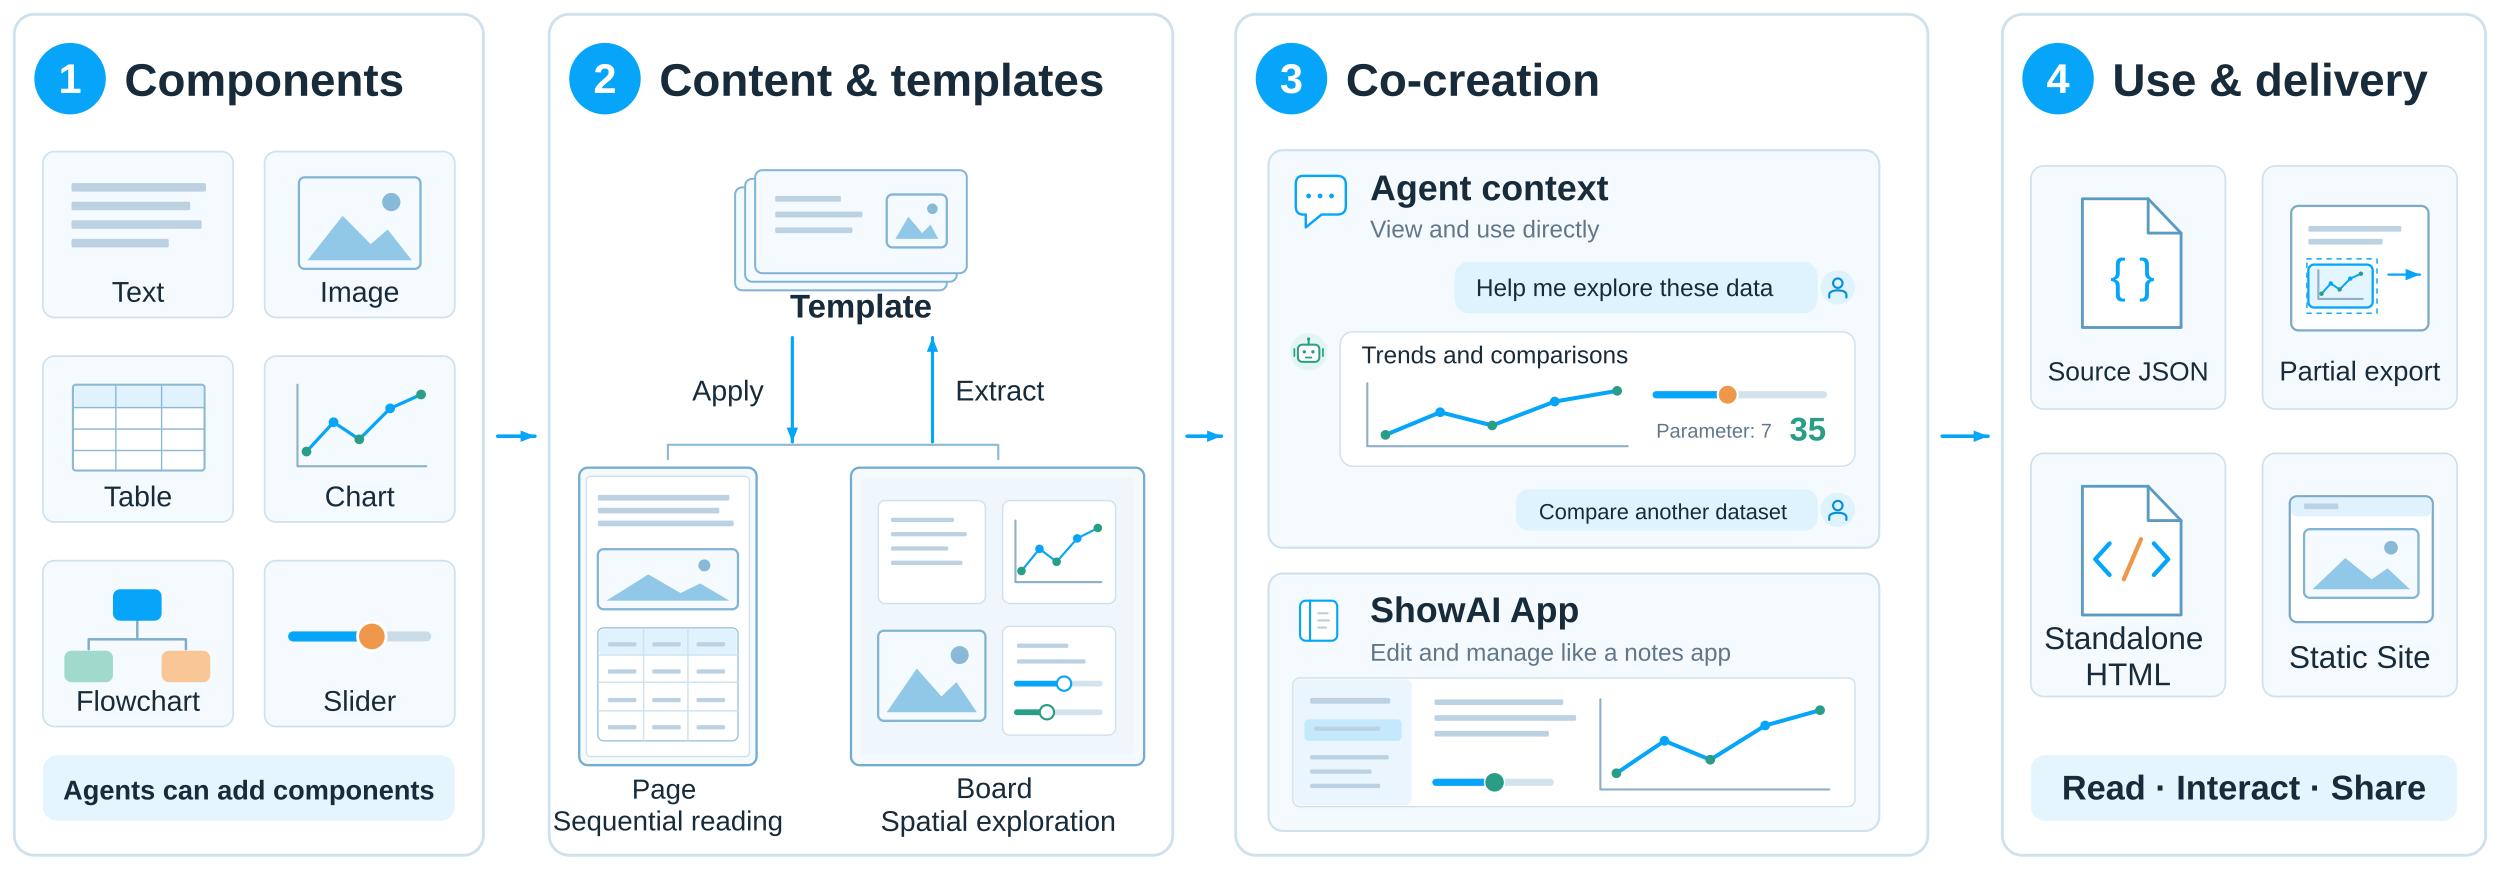
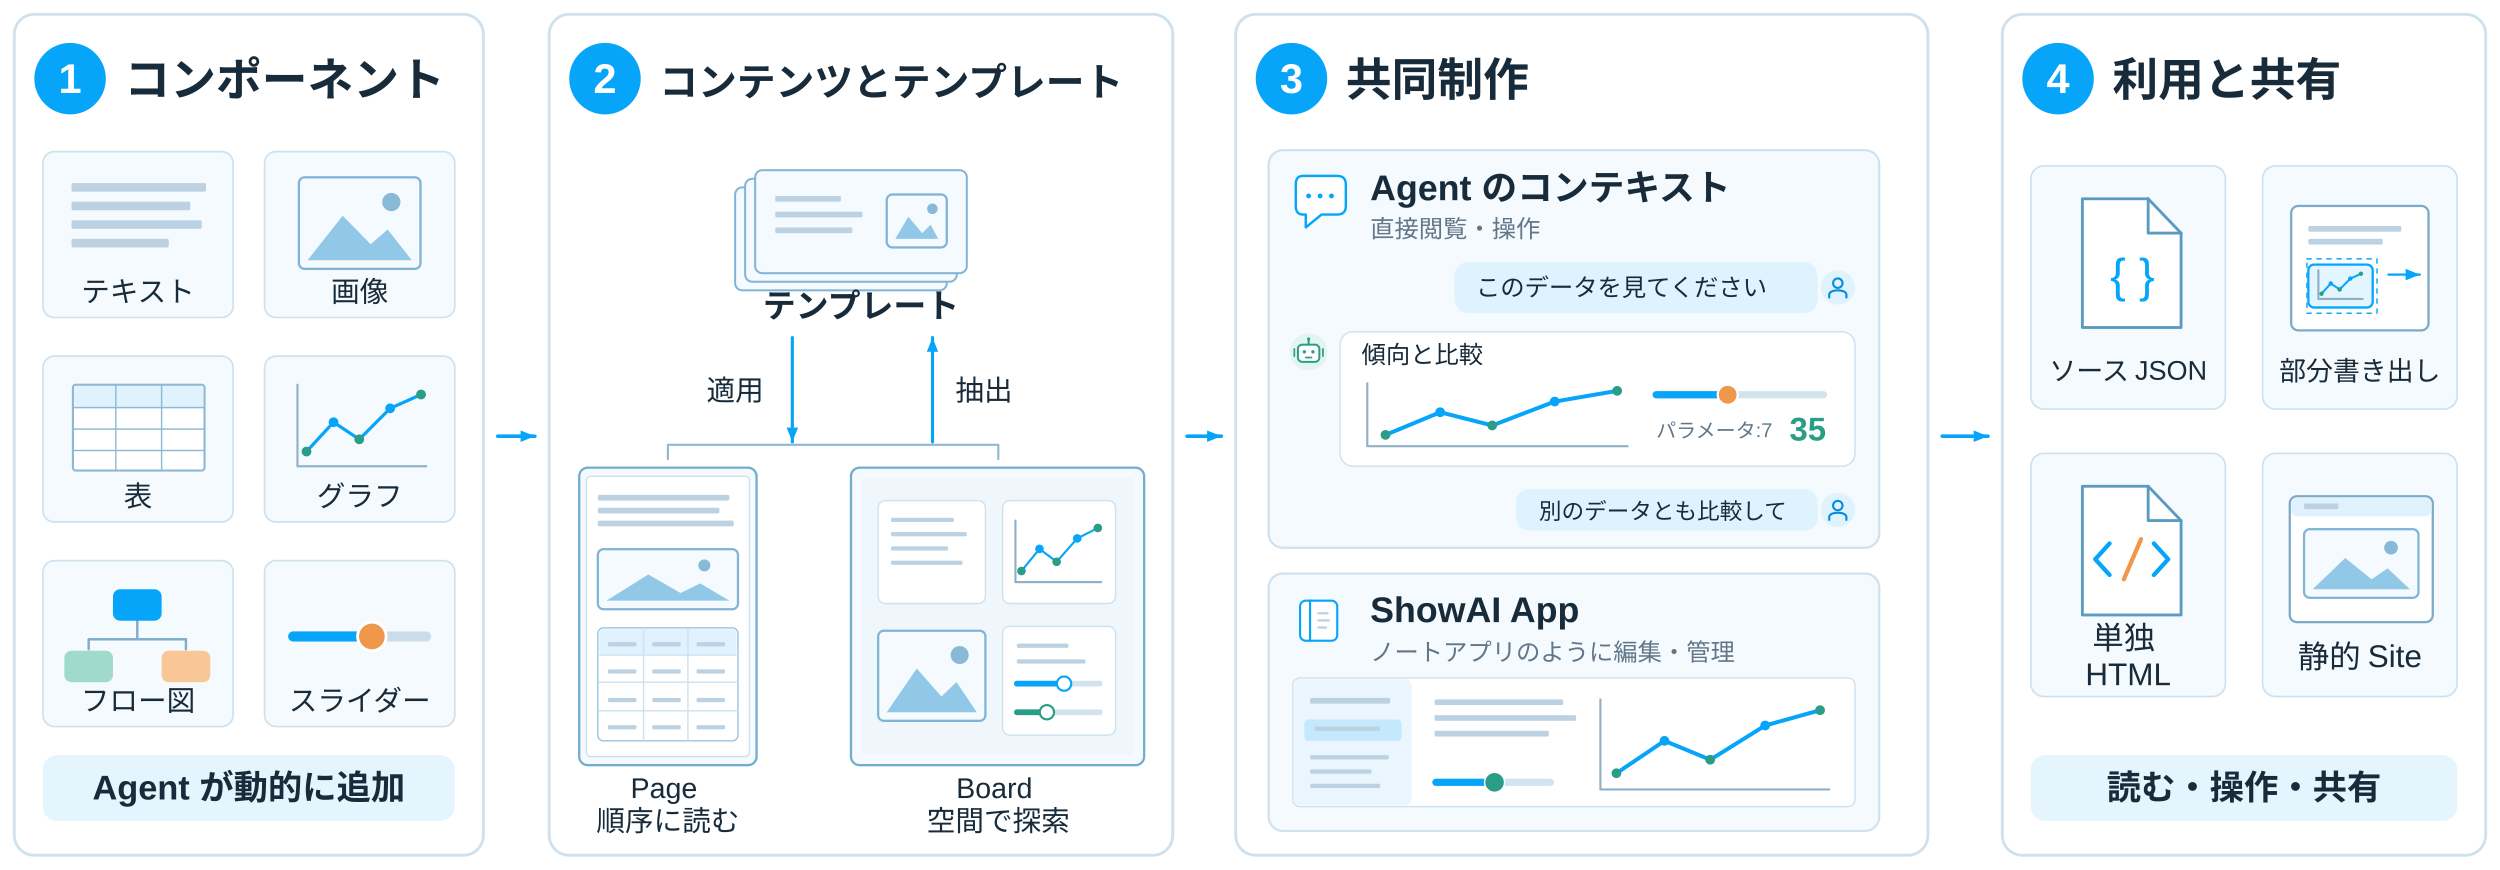
- <svg xmlns="http://www.w3.org/2000/svg" width="1748" height="608" viewBox="26 140 1748 608" role="img" aria-labelledby="title description" lang="en" xml:lang="en">
+ <svg xmlns="http://www.w3.org/2000/svg" width="1748" height="608" viewBox="26 140 1748 608" role="img" aria-labelledby="title description" lang="ja" xml:lang="ja">
  <defs>
    <marker id="arrow" viewBox="0 0 10 10" refX="10" refY="5" markerWidth="10" markerHeight="10" markerUnits="userSpaceOnUse" orient="auto-start-reverse">
      <path d="M0,1 L10,5 L0,9 Z" fill="#06A5FA" />
    </marker>
  </defs>
-   <g font-family="Arial, sans-serif">
+   <g font-family="Arial, Hiragino Sans, Noto Sans CJK JP, Yu Gothic, sans-serif">
    <rect x="0" y="0" width="1800" height="820" rx="0" fill="#FFFFFF" stroke="none" stroke-width="1.6" />
    <g id="expression-units">
      <rect x="36" y="150" width="328" height="588" rx="14" fill="white" stroke="#CFE1ED" stroke-width="2" />
      <circle cx="75" cy="195" r="25" fill="#06A5FA" stroke="none" stroke-width="2" />
      <text x="75" y="205" font-size="29" font-weight="650" fill="white" text-anchor="middle">1</text>
-       <text x="113" y="207" font-size="32" font-weight="650" fill="#172B3A" text-anchor="start" data-label="组件">Components</text>
+       <text x="113" y="207" font-size="32" font-weight="650" fill="#172B3A" text-anchor="start" data-label="组件">コンポーネント</text>
      <g id="unit-1">
        <rect x="56" y="246" width="133" height="116" rx="8" fill="#F5FAFE" stroke="#CFE1ED" stroke-width="1.2" />
        <rect x="76" y="268" width="94" height="6" rx="1" fill="#BCD2E2" stroke="none" stroke-width="1.6" />
        <rect x="76" y="281" width="83" height="6" rx="1" fill="#BCD2E2" stroke="none" stroke-width="1.6" />
        <rect x="76" y="294" width="91" height="6" rx="1" fill="#BCD2E2" stroke="none" stroke-width="1.6" />
        <rect x="76" y="307" width="68" height="6" rx="1" fill="#BCD2E2" stroke="none" stroke-width="1.6" />
-         <text x="122.5" y="351" font-size="20" font-weight="500" fill="#172B3A" text-anchor="middle" data-label="文本">Text</text>
+         <text x="122.5" y="351" font-size="20" font-weight="500" fill="#172B3A" text-anchor="middle" data-label="文本">テキスト</text>
      </g>
      <g id="unit-2">
        <rect x="211" y="246" width="133" height="116" rx="8" fill="#F5FAFE" stroke="#CFE1ED" stroke-width="1.2" />
        <rect x="235" y="264" width="85" height="64" rx="4" fill="#F5FAFE" stroke="#81B4D5" stroke-width="1.6" />
        <circle cx="299.6" cy="281.28" r="6.4" fill="#88BAD7" stroke="none" stroke-width="2" />
        <polygon points="241,322 265.6,290.88 285.15,310.72 297.05,300.48 314,322" fill="#91C7E7" />
-         <text x="277.5" y="351" font-size="20" font-weight="500" fill="#172B3A" text-anchor="middle" data-label="图片">Image</text>
+         <text x="277.5" y="351" font-size="20" font-weight="500" fill="#172B3A" text-anchor="middle" data-label="图片">画像</text>
      </g>
      <g id="unit-3">
        <rect x="56" y="389" width="133" height="116" rx="8" fill="#F5FAFE" stroke="#CFE1ED" stroke-width="1.2" />
        <rect x="77" y="409" width="92" height="60" rx="2" fill="white" stroke="#8EB9D5" stroke-width="1.5" />
        <rect x="78" y="410" width="90" height="15" rx="0" fill="#DFF2FD" stroke="none" stroke-width="1.6" />
        <path d="M107,409 V469" fill="none" stroke="#8EB9D5" stroke-width="1" stroke-linecap="round" stroke-linejoin="round" />
        <path d="M139,409 V469" fill="none" stroke="#8EB9D5" stroke-width="1" stroke-linecap="round" stroke-linejoin="round" />
        <path d="M77,425 H169" fill="none" stroke="#8EB9D5" stroke-width="1" stroke-linecap="round" stroke-linejoin="round" />
        <path d="M77,440 H169" fill="none" stroke="#8EB9D5" stroke-width="1" stroke-linecap="round" stroke-linejoin="round" />
        <path d="M77,455 H169" fill="none" stroke="#8EB9D5" stroke-width="1" stroke-linecap="round" stroke-linejoin="round" />
-         <text x="122.5" y="494" font-size="20" font-weight="500" fill="#172B3A" text-anchor="middle" data-label="表格">Table</text>
+         <text x="122.5" y="494" font-size="20" font-weight="500" fill="#172B3A" text-anchor="middle" data-label="表格">表</text>
      </g>
      <g id="unit-4">
        <rect x="211" y="389" width="133" height="116" rx="8" fill="#F5FAFE" stroke="#CFE1ED" stroke-width="1.2" />
        <path d="M234,409 V466 H324" fill="none" stroke="#90B0C7" stroke-width="1.5" stroke-linecap="round" stroke-linejoin="round" />
        <path d="M240.3,455.74 L259.2,435.22 L277.2,447.19 L298.8,425.53 L320.4,415.84" fill="none" stroke="#06A5FA" stroke-width="2.25" stroke-linecap="round" stroke-linejoin="round" />
        <circle cx="240.3" cy="455.74" r="3.4" fill="#299D85" stroke="none" stroke-width="2" />
        <circle cx="259.2" cy="435.22" r="3.4" fill="#06A5FA" stroke="none" stroke-width="2" />
        <circle cx="277.2" cy="447.19" r="3.4" fill="#299D85" stroke="none" stroke-width="2" />
        <circle cx="298.8" cy="425.53" r="3.4" fill="#06A5FA" stroke="none" stroke-width="2" />
        <circle cx="320.4" cy="415.84" r="3.4" fill="#299D85" stroke="none" stroke-width="2" />
-         <text x="277.5" y="494" font-size="20" font-weight="500" fill="#172B3A" text-anchor="middle" data-label="图表">Chart</text>
+         <text x="277.5" y="494" font-size="20" font-weight="500" fill="#172B3A" text-anchor="middle" data-label="图表">グラフ</text>
      </g>
      <g id="unit-5">
        <rect x="56" y="532" width="133" height="116" rx="8" fill="#F5FAFE" stroke="#CFE1ED" stroke-width="1.2" />
        <path d="M122,573 V587 M88,594 V587 H156 V594" fill="none" stroke="#80ADC9" stroke-width="1.7" stroke-linecap="round" stroke-linejoin="round" />
        <rect x="105" y="552" width="34" height="22" rx="5" fill="#06A5FA" stroke="none" stroke-width="1.6" />
        <rect x="71" y="595" width="34" height="22" rx="5" fill="#9FDACD" stroke="none" stroke-width="1.6" />
        <rect x="139" y="595" width="34" height="22" rx="5" fill="#F8C795" stroke="none" stroke-width="1.6" />
-         <text x="122.5" y="637" font-size="20" font-weight="500" fill="#172B3A" text-anchor="middle" data-label="流程图">Flowchart</text>
+         <text x="122.5" y="637" font-size="20" font-weight="500" fill="#172B3A" text-anchor="middle" data-label="流程图">フロー図</text>
      </g>
      <g id="unit-6">
        <rect x="211" y="532" width="133" height="116" rx="8" fill="#F5FAFE" stroke="#CFE1ED" stroke-width="1.2" />
        <path d="M231,585 H324" fill="none" stroke="#CADCE8" stroke-width="7" stroke-linecap="round" stroke-linejoin="round" />
        <path d="M231,585 H286" fill="none" stroke="#06A5FA" stroke-width="7" stroke-linecap="round" stroke-linejoin="round" />
        <circle cx="286" cy="585" r="10" fill="#EF984C" stroke="white" stroke-width="2" />
-         <text x="277.5" y="637" font-size="20" font-weight="500" fill="#172B3A" text-anchor="middle" data-label="滑块">Slider</text>
+         <text x="277.5" y="637" font-size="20" font-weight="500" fill="#172B3A" text-anchor="middle" data-label="滑块">スライダー</text>
      </g>
      <rect x="56" y="668" width="288" height="46" rx="10" fill="#E5F5FE" stroke="none" stroke-width="1.6" />
-       <text x="200" y="699" font-size="19.0" font-weight="600" fill="#172B3A" text-anchor="middle" data-label="Agent 可动态添加">Agents can add components</text>
+       <text x="200" y="699" font-size="24" font-weight="600" fill="#172B3A" text-anchor="middle" data-label="Agent 可动态添加">Agent が動的に追加</text>
    </g>
    <g id="content-organization">
      <rect x="410" y="150" width="436" height="588" rx="14" fill="white" stroke="#CFE1ED" stroke-width="2" />
      <circle cx="449" cy="195" r="25" fill="#06A5FA" stroke="none" stroke-width="2" />
      <text x="449" y="205" font-size="29" font-weight="650" fill="white" text-anchor="middle">2</text>
-       <text x="487" y="207" font-size="32" font-weight="650" fill="#172B3A" text-anchor="start" data-label="内容（模板）">Content &amp; templates</text>
+       <text x="487" y="207" font-size="27.1" font-weight="650" fill="#172B3A" text-anchor="start" data-label="内容（模板）">コンテンツとテンプレート</text>
      <g id="reusable-template" transform="translate(0 12)">
        <rect x="540" y="259" width="148" height="72" rx="5" fill="#F5FAFE" stroke="#81B4D5" stroke-width="1.4" />
        <rect x="547" y="253" width="148" height="72" rx="5" fill="#F5FAFE" stroke="#81B4D5" stroke-width="1.4" />
        <rect x="554" y="247" width="148" height="72" rx="5" fill="#F5FAFE" stroke="#81B4D5" stroke-width="1.4" />
        <rect x="568" y="265" width="46" height="4" rx="1" fill="#BCD2E2" stroke="none" stroke-width="1.6" />
        <rect x="568" y="276" width="61" height="4" rx="1" fill="#BCD2E2" stroke="none" stroke-width="1.6" />
        <rect x="568" y="287" width="54" height="4" rx="1" fill="#BCD2E2" stroke="none" stroke-width="1.6" />
        <rect x="646" y="264" width="42" height="37" rx="4" fill="#F5FAFE" stroke="#81B4D5" stroke-width="1.6" />
        <circle cx="677.92" cy="273.99" r="3.7" fill="#88BAD7" stroke="none" stroke-width="2" />
        <polygon points="652,295 661.12,279.54 670.78,291.01 676.66,285.09 682,295" fill="#91C7E7" />
-         <text x="628" y="350" font-size="23" font-weight="600" fill="#172B3A" text-anchor="middle" data-label="模板">Template</text>
+         <text x="628" y="350" font-size="23" font-weight="600" fill="#172B3A" text-anchor="middle" data-label="模板">テンプレート</text>
        <path d="M493,449 V439 H724 V449" fill="none" stroke="#8EB9D5" stroke-width="1.5" stroke-linecap="round" stroke-linejoin="round" />
        <path d="M580,364 V437" fill="none" stroke="#06A5FA" stroke-width="2.2" stroke-linecap="round" stroke-linejoin="round" marker-end="url(#arrow)" />
        <path d="M678,437 V364" fill="none" stroke="#06A5FA" stroke-width="2.2" stroke-linecap="round" stroke-linejoin="round" marker-end="url(#arrow)" />
-         <text x="560" y="408" font-size="20" font-weight="500" fill="#172B3A" text-anchor="end" data-label="应用">Apply</text>
-         <text x="694" y="408" font-size="20" font-weight="500" fill="#172B3A" text-anchor="start" data-label="提炼">Extract</text>
+         <text x="560" y="408" font-size="20" font-weight="500" fill="#172B3A" text-anchor="end" data-label="应用">適用</text>
+         <text x="694" y="408" font-size="20" font-weight="500" fill="#172B3A" text-anchor="start" data-label="提炼">抽出</text>
      </g>
      <g id="page-container" transform="translate(0 30)">
        <rect x="431" y="437" width="124" height="208" rx="6" fill="#F5FAFE" stroke="#72ACD0" stroke-width="1.6" />
        <rect x="436" y="443" width="114" height="196" rx="3" fill="white" stroke="#CFE1ED" stroke-width="1" />
        <rect x="444" y="456" width="92" height="4" rx="1" fill="#BCD2E2" stroke="none" stroke-width="1.6" />
        <rect x="444" y="465" width="85" height="4" rx="1" fill="#BCD2E2" stroke="none" stroke-width="1.6" />
        <rect x="444" y="474" width="95" height="4" rx="1" fill="#BCD2E2" stroke="none" stroke-width="1.6" />
        <rect x="444" y="494" width="98" height="42" rx="4" fill="#F5FAFE" stroke="#81B4D5" stroke-width="1.6" />
        <circle cx="518.48" cy="505.34" r="4.2" fill="#88BAD7" stroke="none" stroke-width="2" />
        <polygon points="450,530 479.28,511.64 501.82,524.66 515.54,517.94 536,530" fill="#91C7E7" />
-         <text x="493" y="680" font-size="19.3" font-weight="500" fill="#172B3A" text-anchor="middle" data-label="Page · 顺序阅读">
-           <tspan x="493" y="668.42">Page</tspan>
-           <tspan x="493" y="690.62">Sequential reading</tspan>
+         <text x="493" y="680" font-size="20" font-weight="500" fill="#172B3A" text-anchor="middle" data-label="Page · 顺序阅读">
+           <tspan x="493" y="668.0">Page</tspan>
+           <tspan x="493" y="691.0">順序に読む</tspan>
        </text>
        <rect x="444" y="549" width="98" height="79" rx="4" fill="#FFFFFF" stroke="#9CC5DF" stroke-width="1" />
        <rect x="445" y="550" width="96" height="18" rx="3" fill="#DFF2FD" />
        <line x1="444" y1="568" x2="542" y2="568" stroke="#CFE1ED" stroke-width="1" />
        <line x1="444" y1="587" x2="542" y2="587" stroke="#CFE1ED" stroke-width="1" />
        <line x1="444" y1="607" x2="542" y2="607" stroke="#CFE1ED" stroke-width="1" />
        <line x1="476" y1="549" x2="476" y2="628" stroke="#CFE1ED" stroke-width="1" />
        <line x1="507" y1="549" x2="507" y2="628" stroke="#CFE1ED" stroke-width="1" />
        <rect x="451" y="559" width="20" height="3" rx="1" fill="#BCD2E2" />
        <rect x="451" y="578" width="20" height="3" rx="1" fill="#BCD2E2" />
        <rect x="451" y="598" width="20" height="3" rx="1" fill="#BCD2E2" />
        <rect x="451" y="617" width="20" height="3" rx="1" fill="#BCD2E2" />
        <rect x="482" y="559" width="20" height="3" rx="1" fill="#BCD2E2" />
        <rect x="482" y="578" width="20" height="3" rx="1" fill="#BCD2E2" />
        <rect x="482" y="598" width="20" height="3" rx="1" fill="#BCD2E2" />
        <rect x="482" y="617" width="20" height="3" rx="1" fill="#BCD2E2" />
        <rect x="513" y="559" width="20" height="3" rx="1" fill="#BCD2E2" />
        <rect x="513" y="578" width="20" height="3" rx="1" fill="#BCD2E2" />
        <rect x="513" y="598" width="20" height="3" rx="1" fill="#BCD2E2" />
        <rect x="513" y="617" width="20" height="3" rx="1" fill="#BCD2E2" />
      </g>
      <g id="board-container" transform="translate(0 30)">
        <rect x="621" y="437" width="205" height="208" rx="6" fill="#F5FAFE" stroke="#72ACD0" stroke-width="1.6" />
        <rect x="628" y="444" width="191" height="194" rx="3" fill="#F0F7FC" stroke="none" stroke-width="1.6" />
        <rect x="640" y="460" width="75" height="72" rx="5" fill="white" stroke="#CFE1ED" stroke-width="1" />
        <rect x="649" y="472" width="44" height="3" rx="1" fill="#BCD2E2" stroke="none" stroke-width="1.6" />
        <rect x="649" y="482" width="53" height="3" rx="1" fill="#BCD2E2" stroke="none" stroke-width="1.6" />
        <rect x="649" y="492" width="40" height="3" rx="1" fill="#BCD2E2" stroke="none" stroke-width="1.6" />
        <rect x="649" y="502" width="50" height="3" rx="1" fill="#BCD2E2" stroke="none" stroke-width="1.6" />
        <rect x="727" y="460" width="79" height="72" rx="5" fill="white" stroke="#CFE1ED" stroke-width="1" />
        <path d="M736,474 V517 H796" fill="none" stroke="#90B0C7" stroke-width="1.5" stroke-linecap="round" stroke-linejoin="round" />
        <path d="M740.2,509.26 L752.8,493.78 L764.8,502.81 L779.2,486.47 L793.6,479.16" fill="none" stroke="#06A5FA" stroke-width="1.5" stroke-linecap="round" stroke-linejoin="round" />
        <circle cx="740.2" cy="509.26" r="3.0" fill="#299D85" stroke="none" stroke-width="2" />
        <circle cx="752.8" cy="493.78" r="3.0" fill="#06A5FA" stroke="none" stroke-width="2" />
        <circle cx="764.8" cy="502.81" r="3.0" fill="#299D85" stroke="none" stroke-width="2" />
        <circle cx="779.2" cy="486.47" r="3.0" fill="#06A5FA" stroke="none" stroke-width="2" />
        <circle cx="793.6" cy="479.16" r="3.0" fill="#299D85" stroke="none" stroke-width="2" />
        <rect x="640" y="551" width="75" height="63" rx="4" fill="#F5FAFE" stroke="#81B4D5" stroke-width="1.6" />
        <circle cx="697.0" cy="568.01" r="6.3" fill="#88BAD7" stroke="none" stroke-width="2" />
        <polygon points="646,608 667.0,577.46 684.25,596.99 694.75,586.91 709,608" fill="#91C7E7" />
        <text x="724" y="680" font-size="20" font-weight="500" fill="#172B3A" text-anchor="middle" data-label="Board · 空间探索">
          <tspan x="724" y="668.0">Board</tspan>
-           <tspan x="724" y="691.0">Spatial exploration</tspan>
+           <tspan x="724" y="691.0">空間で探索</tspan>
        </text>
        <rect x="727" y="548" width="79" height="76" rx="5" fill="#FFFFFF" stroke="#CFE1ED" stroke-width="1" />
        <rect x="737" y="560" width="36" height="3" rx="1" fill="#BCD2E2" />
        <rect x="737" y="571" width="48" height="3" rx="1" fill="#BCD2E2" />
        <line x1="737" y1="588" x2="795" y2="588" stroke="#D2E3EE" stroke-width="4" stroke-linecap="round" />
        <line x1="737" y1="588" x2="770" y2="588" stroke="#06A5FA" stroke-width="4" stroke-linecap="round" />
        <circle cx="770" cy="588" r="5" fill="#FFFFFF" stroke="#06A5FA" stroke-width="1.5" />
        <line x1="737" y1="608" x2="795" y2="608" stroke="#D2E3EE" stroke-width="4" stroke-linecap="round" />
        <line x1="737" y1="608" x2="758" y2="608" stroke="#299D85" stroke-width="4" stroke-linecap="round" />
        <circle cx="758" cy="608" r="5" fill="#FFFFFF" stroke="#299D85" stroke-width="1.5" />
      </g>
    </g>
    <g id="co-creation">
      <rect x="890" y="150" width="484" height="588" rx="14" fill="white" stroke="#CFE1ED" stroke-width="2" />
      <circle cx="929" cy="195" r="25" fill="#06A5FA" stroke="none" stroke-width="2" />
      <text x="929" y="205" font-size="29" font-weight="650" fill="white" text-anchor="middle">3</text>
-       <text x="967" y="207" font-size="32" font-weight="650" fill="#172B3A" text-anchor="start" data-label="共同创作">Co-creation</text>
+       <text x="967" y="207" font-size="32" font-weight="650" fill="#172B3A" text-anchor="start" data-label="共同创作">共同制作</text>
      <g id="agent-context-interface">
        <rect x="913" y="245" width="427" height="278" rx="10" fill="#F4FAFE" stroke="#CFE1ED" stroke-width="1.5" />
        <path d="M937,263 H961 Q967,263 967,269 V284 Q967,290 961,290 H950 L939,299 V290 H937 Q932,290 932,284 V269 Q932,263 937,263 Z" fill="white" stroke="#06A5FA" stroke-width="1.7" stroke-linecap="round" stroke-linejoin="round" />
        <circle cx="941" cy="277" r="1.7" fill="#06A5FA" stroke="none" stroke-width="2" />
        <circle cx="949" cy="277" r="1.7" fill="#06A5FA" stroke="none" stroke-width="2" />
        <circle cx="957" cy="277" r="1.7" fill="#06A5FA" stroke="none" stroke-width="2" />
-         <text x="984" y="280" font-size="25" font-weight="600" fill="#172B3A" text-anchor="start" data-label="Agent 上下文">Agent context</text>
-         <text x="984" y="306" font-size="17" font-weight="400" fill="#617789" text-anchor="start" data-label="直接查看与使用">View and use directly</text>
+         <text x="984" y="280" font-size="25" font-weight="600" fill="#172B3A" text-anchor="start" data-label="Agent 上下文">Agent のコンテキスト</text>
+         <text x="984" y="306" font-size="17" font-weight="400" fill="#617789" text-anchor="start" data-label="直接查看与使用">直接閲覧・操作</text>
        <g id="chat-user-request">
          <rect x="1043" y="323" width="254" height="36" rx="10" fill="#DFF3FE" stroke="none" stroke-width="1.6" />
-           <text x="1058" y="347" font-size="17" font-weight="400" fill="#172B3A" text-anchor="start" data-label="帮我看看这组数据">Help me explore these data</text>
+           <text x="1058" y="347" font-size="17" font-weight="400" fill="#172B3A" text-anchor="start" data-label="帮我看看这组数据">このデータを見てください</text>
          <g id="chat-human-avatar-request">
            <circle cx="1311" cy="341" r="12" fill="#DFF3FE" stroke="none" stroke-width="2" />
            <circle cx="1311" cy="338" r="3.3" fill="none" stroke="#078DD8" stroke-width="1.5" />
            <path d="M1305,348 V346 C1305,342 1317,342 1317,346 V348" fill="none" stroke="#078DD8" stroke-width="1.5" stroke-linecap="round" stroke-linejoin="round" />
          </g>
        </g>
        <g id="chat-agent-response">
          <g id="chat-robot-avatar">
            <circle cx="941" cy="386" r="13" fill="#E3F5F0" stroke="none" stroke-width="2" />
            <path d="M941,377 V381" fill="none" stroke="#299D85" stroke-width="1.4" stroke-linecap="round" stroke-linejoin="round" />
            <circle cx="941" cy="377" r="1.1" fill="#299D85" stroke="none" stroke-width="2" />
            <rect x="933.5" y="381" width="15" height="12" rx="3" fill="white" stroke="#299D85" stroke-width="1.4" />
            <circle cx="938" cy="386" r="1.2" fill="#299D85" stroke="none" stroke-width="2" />
            <circle cx="944" cy="386" r="1.2" fill="#299D85" stroke="none" stroke-width="2" />
            <path d="M939,390 H943 M931,384 V389 M951,384 V389" fill="none" stroke="#299D85" stroke-width="1.2" stroke-linecap="round" stroke-linejoin="round" />
          </g>
          <rect x="963" y="372" width="360" height="94" rx="9" fill="white" stroke="#CFE1ED" stroke-width="1" />
-           <text x="978" y="394" font-size="17" font-weight="500" fill="#172B3A" text-anchor="start" data-label="趋势与对比">Trends and comparisons</text>
+           <text x="978" y="394" font-size="17" font-weight="500" fill="#172B3A" text-anchor="start" data-label="趋势与对比">傾向と比較</text>
          <path d="M982,408 V452 H1164" fill="none" stroke="#90B0C7" stroke-width="1.5" stroke-linecap="round" stroke-linejoin="round" />
          <path d="M994.74,444.08 L1032.96,428.24 L1069.36,437.48 L1113.04,420.76 L1156.72,413.28" fill="none" stroke="#06A5FA" stroke-width="2.8" stroke-linecap="round" stroke-linejoin="round" />
          <circle cx="994.74" cy="444.08" r="3.4" fill="#299D85" stroke="none" stroke-width="2" />
          <circle cx="1032.96" cy="428.24" r="3.4" fill="#06A5FA" stroke="none" stroke-width="2" />
          <circle cx="1069.36" cy="437.48" r="3.4" fill="#299D85" stroke="none" stroke-width="2" />
          <circle cx="1113.04" cy="420.76" r="3.4" fill="#06A5FA" stroke="none" stroke-width="2" />
          <circle cx="1156.72" cy="413.28" r="3.4" fill="#299D85" stroke="none" stroke-width="2" />
          <path d="M1184,416 H1301" fill="none" stroke="#D2E3EE" stroke-width="5" stroke-linecap="round" stroke-linejoin="round" />
          <path d="M1184,416 H1234" fill="none" stroke="#06A5FA" stroke-width="5" stroke-linecap="round" stroke-linejoin="round" />
          <circle cx="1234" cy="416" r="7" fill="#EF984C" stroke="white" stroke-width="1.5" />
-           <text x="1184" y="446" font-size="14" font-weight="400" fill="#617789" text-anchor="start" data-label="参数：7">Parameter: 7</text>
+           <text x="1184" y="446" font-size="14" font-weight="400" fill="#617789" text-anchor="start" data-label="参数：7">パラメータ:7</text>
          <text x="1290" y="448" font-size="23" font-weight="600" fill="#299D85" text-anchor="middle">35</text>
        </g>
        <g id="chat-user-followup">
          <rect x="1086" y="482" width="211" height="29" rx="9" fill="#DFF3FE" stroke="none" stroke-width="1.6" />
-           <text x="1102" y="503" font-size="15.3" font-weight="400" fill="#172B3A" text-anchor="start" data-label="再比较另一组数据">Compare another dataset</text>
+           <text x="1102" y="503" font-size="15.8" font-weight="400" fill="#172B3A" text-anchor="start" data-label="再比较另一组数据">別のデータとも比較して</text>
          <g id="chat-human-avatar-followup">
            <circle cx="1311" cy="496.5" r="12" fill="#DFF3FE" stroke="none" stroke-width="2" />
            <circle cx="1311" cy="493.5" r="3.3" fill="none" stroke="#078DD8" stroke-width="1.5" />
            <path d="M1305,503.5 V501.5 C1305,497.5 1317,497.5 1317,501.5 V503.5" fill="none" stroke="#078DD8" stroke-width="1.5" stroke-linecap="round" stroke-linejoin="round" />
          </g>
        </g>
      </g>
      <g id="showai-app-interface">
        <rect x="913" y="541" width="427" height="180" rx="10" fill="#F4FAFE" stroke="#CFE1ED" stroke-width="1.5" />
        <rect x="935" y="560" width="26" height="28" rx="4" fill="white" stroke="#06A5FA" stroke-width="1.5" />
        <path d="M942,560 V588" fill="none" stroke="#06A5FA" stroke-width="1.5" stroke-linecap="round" stroke-linejoin="round" />
        <rect x="947" y="568" width="8" height="1.6" rx="1" fill="#BCD2E2" stroke="none" stroke-width="1.6" />
        <rect x="947" y="573" width="9" height="1.6" rx="1" fill="#BCD2E2" stroke="none" stroke-width="1.6" />
        <rect x="947" y="578" width="7" height="1.6" rx="1" fill="#BCD2E2" stroke="none" stroke-width="1.6" />
        <text x="984" y="575" font-size="25" font-weight="600" fill="#172B3A" text-anchor="start">ShowAI App</text>
-         <text x="984" y="602" font-size="17" font-weight="400" fill="#617789" text-anchor="start" data-label="像笔记软件一样编辑与管理">Edit and manage like a notes app</text>
+         <text x="984" y="602" font-size="17" font-weight="400" fill="#617789" text-anchor="start" data-label="像笔记软件一样编辑与管理">ノートアプリのように編集・管理</text>
        <rect x="930" y="614" width="393" height="90" rx="5" fill="white" stroke="#CFE1ED" stroke-width="1" />
        <rect x="931" y="615" width="82" height="88" rx="4" fill="#EAF5FD" stroke="none" stroke-width="1.6" />
        <rect x="942" y="628" width="56" height="4" rx="1" fill="#BCD2E2" stroke="none" stroke-width="1.6" />
        <rect x="938" y="643" width="68" height="15" rx="3" fill="#C4E9FD" stroke="none" stroke-width="1.6" />
        <rect x="945" y="648" width="46" height="3" rx="1" fill="#BCD2E2" stroke="none" stroke-width="1.6" />
        <rect x="942" y="668" width="55" height="3" rx="1" fill="#BCD2E2" stroke="none" stroke-width="1.6" />
        <rect x="942" y="678" width="43" height="3" rx="1" fill="#BCD2E2" stroke="none" stroke-width="1.6" />
        <rect x="942" y="688" width="49" height="3" rx="1" fill="#BCD2E2" stroke="none" stroke-width="1.6" />
        <rect x="1029" y="629" width="90" height="4" rx="1" fill="#BCD2E2" stroke="none" stroke-width="1.6" />
        <rect x="1029" y="640" width="99" height="4" rx="1" fill="#BCD2E2" stroke="none" stroke-width="1.6" />
        <rect x="1029" y="651" width="80" height="4" rx="1" fill="#BCD2E2" stroke="none" stroke-width="1.6" />
        <path d="M1030,687 H1110" fill="none" stroke="#D2E3EE" stroke-width="5" stroke-linecap="round" stroke-linejoin="round" />
        <path d="M1030,687 H1071" fill="none" stroke="#06A5FA" stroke-width="5" stroke-linecap="round" stroke-linejoin="round" />
        <circle cx="1071" cy="687" r="7" fill="#299D85" stroke="white" stroke-width="1" />
        <path d="M1145,629 V692 H1305" fill="none" stroke="#90B0C7" stroke-width="1.5" stroke-linecap="round" stroke-linejoin="round" />
        <path d="M1156.2,680.66 L1189.8,657.98 L1221.8,671.21 L1260.2,647.27 L1298.6,636.56" fill="none" stroke="#06A5FA" stroke-width="2.8" stroke-linecap="round" stroke-linejoin="round" />
        <circle cx="1156.2" cy="680.66" r="3.4" fill="#299D85" stroke="none" stroke-width="2" />
        <circle cx="1189.8" cy="657.98" r="3.4" fill="#06A5FA" stroke="none" stroke-width="2" />
        <circle cx="1221.8" cy="671.21" r="3.4" fill="#299D85" stroke="none" stroke-width="2" />
        <circle cx="1260.2" cy="647.27" r="3.4" fill="#06A5FA" stroke="none" stroke-width="2" />
        <circle cx="1298.6" cy="636.56" r="3.4" fill="#299D85" stroke="none" stroke-width="2" />
      </g>
    </g>
    <g id="use-and-delivery">
      <rect x="1426" y="150" width="338" height="588" rx="14" fill="white" stroke="#CFE1ED" stroke-width="2" />
      <circle cx="1465" cy="195" r="25" fill="#06A5FA" stroke="none" stroke-width="2" />
      <text x="1465" y="205" font-size="29" font-weight="650" fill="white" text-anchor="middle">4</text>
-       <text x="1503" y="207" font-size="32" font-weight="650" fill="#172B3A" text-anchor="start" data-label="使用与交付">Use &amp; delivery</text>
+       <text x="1503" y="207" font-size="32" font-weight="650" fill="#172B3A" text-anchor="start" data-label="使用与交付">利用と共有</text>
      <g id="destination-1">
        <rect x="1446" y="256" width="136" height="170" rx="9" fill="#F5FAFE" stroke="#CFE1ED" stroke-width="1.2" />
        <path d="M1482,279 H1528 L1551,303 V369 H1482 Z" fill="white" stroke="#5B9AC2" stroke-width="2" stroke-linecap="round" stroke-linejoin="round" />
        <path d="M1528,279 V303 H1551" fill="none" stroke="#5B9AC2" stroke-width="2" stroke-linecap="round" stroke-linejoin="round" />
        <text x="1517" y="344" font-size="33" font-weight="500" fill="#06A5FA" text-anchor="middle">{ }</text>
-         <text x="1514" y="406" font-size="18.4" font-weight="500" fill="#172B3A" text-anchor="middle" data-label="源 JSON">Source JSON</text>
+         <text x="1514" y="406" font-size="18.9" font-weight="500" fill="#172B3A" text-anchor="middle" data-label="源 JSON">ソース JSON</text>
      </g>
      <g id="destination-2">
        <rect x="1608" y="256" width="136" height="170" rx="9" fill="#F5FAFE" stroke="#CFE1ED" stroke-width="1.2" />
        <rect x="1628" y="284" width="96" height="87" rx="5" fill="white" stroke="#7DAAC8" stroke-width="1.6" />
        <rect x="1640" y="298" width="65" height="4" rx="1" fill="#BCD2E2" stroke="none" stroke-width="1.6" />
        <rect x="1640" y="307" width="52" height="4" rx="1" fill="#BCD2E2" stroke="none" stroke-width="1.6" />
        <rect x="1640" y="325" width="45" height="30" rx="4" fill="#E3F5FE" stroke="#06A5FA" stroke-width="1.6" />
        <path d="M1647,329 V349 H1678" fill="none" stroke="#90B0C7" stroke-width="1.5" stroke-linecap="round" stroke-linejoin="round" />
        <path d="M1649.17,345.4 L1655.68,338.2 L1661.88,342.4 L1669.32,334.8 L1676.76,331.4" fill="none" stroke="#06A5FA" stroke-width="1.4" stroke-linecap="round" stroke-linejoin="round" />
        <circle cx="1649.17" cy="345.4" r="1.55" fill="#299D85" stroke="none" stroke-width="2" />
        <circle cx="1655.68" cy="338.2" r="1.55" fill="#06A5FA" stroke="none" stroke-width="2" />
        <circle cx="1661.88" cy="342.4" r="1.55" fill="#299D85" stroke="none" stroke-width="2" />
        <circle cx="1669.32" cy="334.8" r="1.55" fill="#06A5FA" stroke="none" stroke-width="2" />
        <circle cx="1676.76" cy="331.4" r="1.55" fill="#299D85" stroke="none" stroke-width="2" />
        <path d="M1696,332 H1718" fill="none" stroke="#06A5FA" stroke-width="1.6" stroke-linecap="round" stroke-linejoin="round" marker-end="url(#arrow)" />
        <path d="M1639,321 H1688 V359 H1639 Z" fill="none" stroke="#06A5FA" stroke-width="1" stroke-linecap="round" stroke-linejoin="round" stroke-dasharray="3 4" />
-         <text x="1676" y="406" font-size="19.1" font-weight="500" fill="#172B3A" text-anchor="middle" data-label="局部导出">Partial export</text>
+         <text x="1676" y="406" font-size="18.8" font-weight="500" fill="#172B3A" text-anchor="middle" data-label="局部导出">部分書き出し</text>
      </g>
      <g id="destination-3">
        <rect x="1446" y="457" width="136" height="170" rx="9" fill="#F5FAFE" stroke="#CFE1ED" stroke-width="1.2" />
        <path d="M1482,480 H1528 L1551,504 V570 H1482 Z" fill="white" stroke="#5B9AC2" stroke-width="2" stroke-linecap="round" stroke-linejoin="round" />
        <path d="M1528,480 V504 H1551" fill="none" stroke="#5B9AC2" stroke-width="2" stroke-linecap="round" stroke-linejoin="round" />
        <path d="M1501,520 L1491,531 L1501,542 M1532,520 L1542,531 L1532,542" fill="none" stroke="#06A5FA" stroke-width="3" stroke-linecap="round" stroke-linejoin="round" />
        <path d="M1523,517 L1511,545" fill="none" stroke="#EF984C" stroke-width="3" stroke-linecap="round" stroke-linejoin="round" />
        <text x="1514" y="607" font-size="22" font-weight="500" fill="#172B3A" text-anchor="middle" data-label="独立 HTML">
-           <tspan x="1514" y="593.8">Standalone</tspan>
+           <tspan x="1514" y="593.8">単独</tspan>
          <tspan x="1514" y="619.1">HTML</tspan>
        </text>
      </g>
      <g id="destination-4">
        <rect x="1608" y="457" width="136" height="170" rx="9" fill="#F5FAFE" stroke="#CFE1ED" stroke-width="1.2" />
        <rect x="1627" y="487" width="100" height="88" rx="5" fill="white" stroke="#7DAAC8" stroke-width="1.6" />
        <rect x="1628" y="488" width="98" height="13" rx="4" fill="#DFF2FD" stroke="none" stroke-width="1.6" />
        <rect x="1637" y="492" width="24" height="4" rx="1" fill="#BCD2E2" stroke="none" stroke-width="1.6" />
        <rect x="1637" y="510" width="80" height="48" rx="4" fill="#F5FAFE" stroke="#81B4D5" stroke-width="1.6" />
        <circle cx="1697.8" cy="522.96" r="4.8" fill="#88BAD7" stroke="none" stroke-width="2" />
        <polygon points="1643,552 1665.8,530.16 1684.2,545.04 1695.4,537.36 1711,552" fill="#91C7E7" />
-         <text x="1676" y="607" font-size="22" font-weight="500" fill="#172B3A" text-anchor="middle" data-label="静态 Site">Static Site</text>
+         <text x="1676" y="607" font-size="22" font-weight="500" fill="#172B3A" text-anchor="middle" data-label="静态 Site">静的 Site</text>
      </g>
      <rect x="1446" y="668" width="298" height="46" rx="10" fill="#E5F5FE" stroke="none" stroke-width="1.6" />
-       <text x="1595" y="699" font-size="24" font-weight="600" fill="#172B3A" text-anchor="middle" data-label="阅读 · 交互 · 分享">Read · Interact · Share</text>
+       <text x="1595" y="699" font-size="24" font-weight="600" fill="#172B3A" text-anchor="middle" data-label="阅读 · 交互 · 分享">読む・操作・共有</text>
    </g>
    <g id="main-flow">
      <path d="M374,445 H400" fill="none" stroke="#06A5FA" stroke-width="2.5" stroke-linecap="round" stroke-linejoin="round" marker-end="url(#arrow)" />
      <path d="M856,445 H880" fill="none" stroke="#06A5FA" stroke-width="2.5" stroke-linecap="round" stroke-linejoin="round" marker-end="url(#arrow)" />
      <path d="M1384,445 H1416" fill="none" stroke="#06A5FA" stroke-width="2.5" stroke-linecap="round" stroke-linejoin="round" marker-end="url(#arrow)" />
    </g>
  </g>
</svg>
